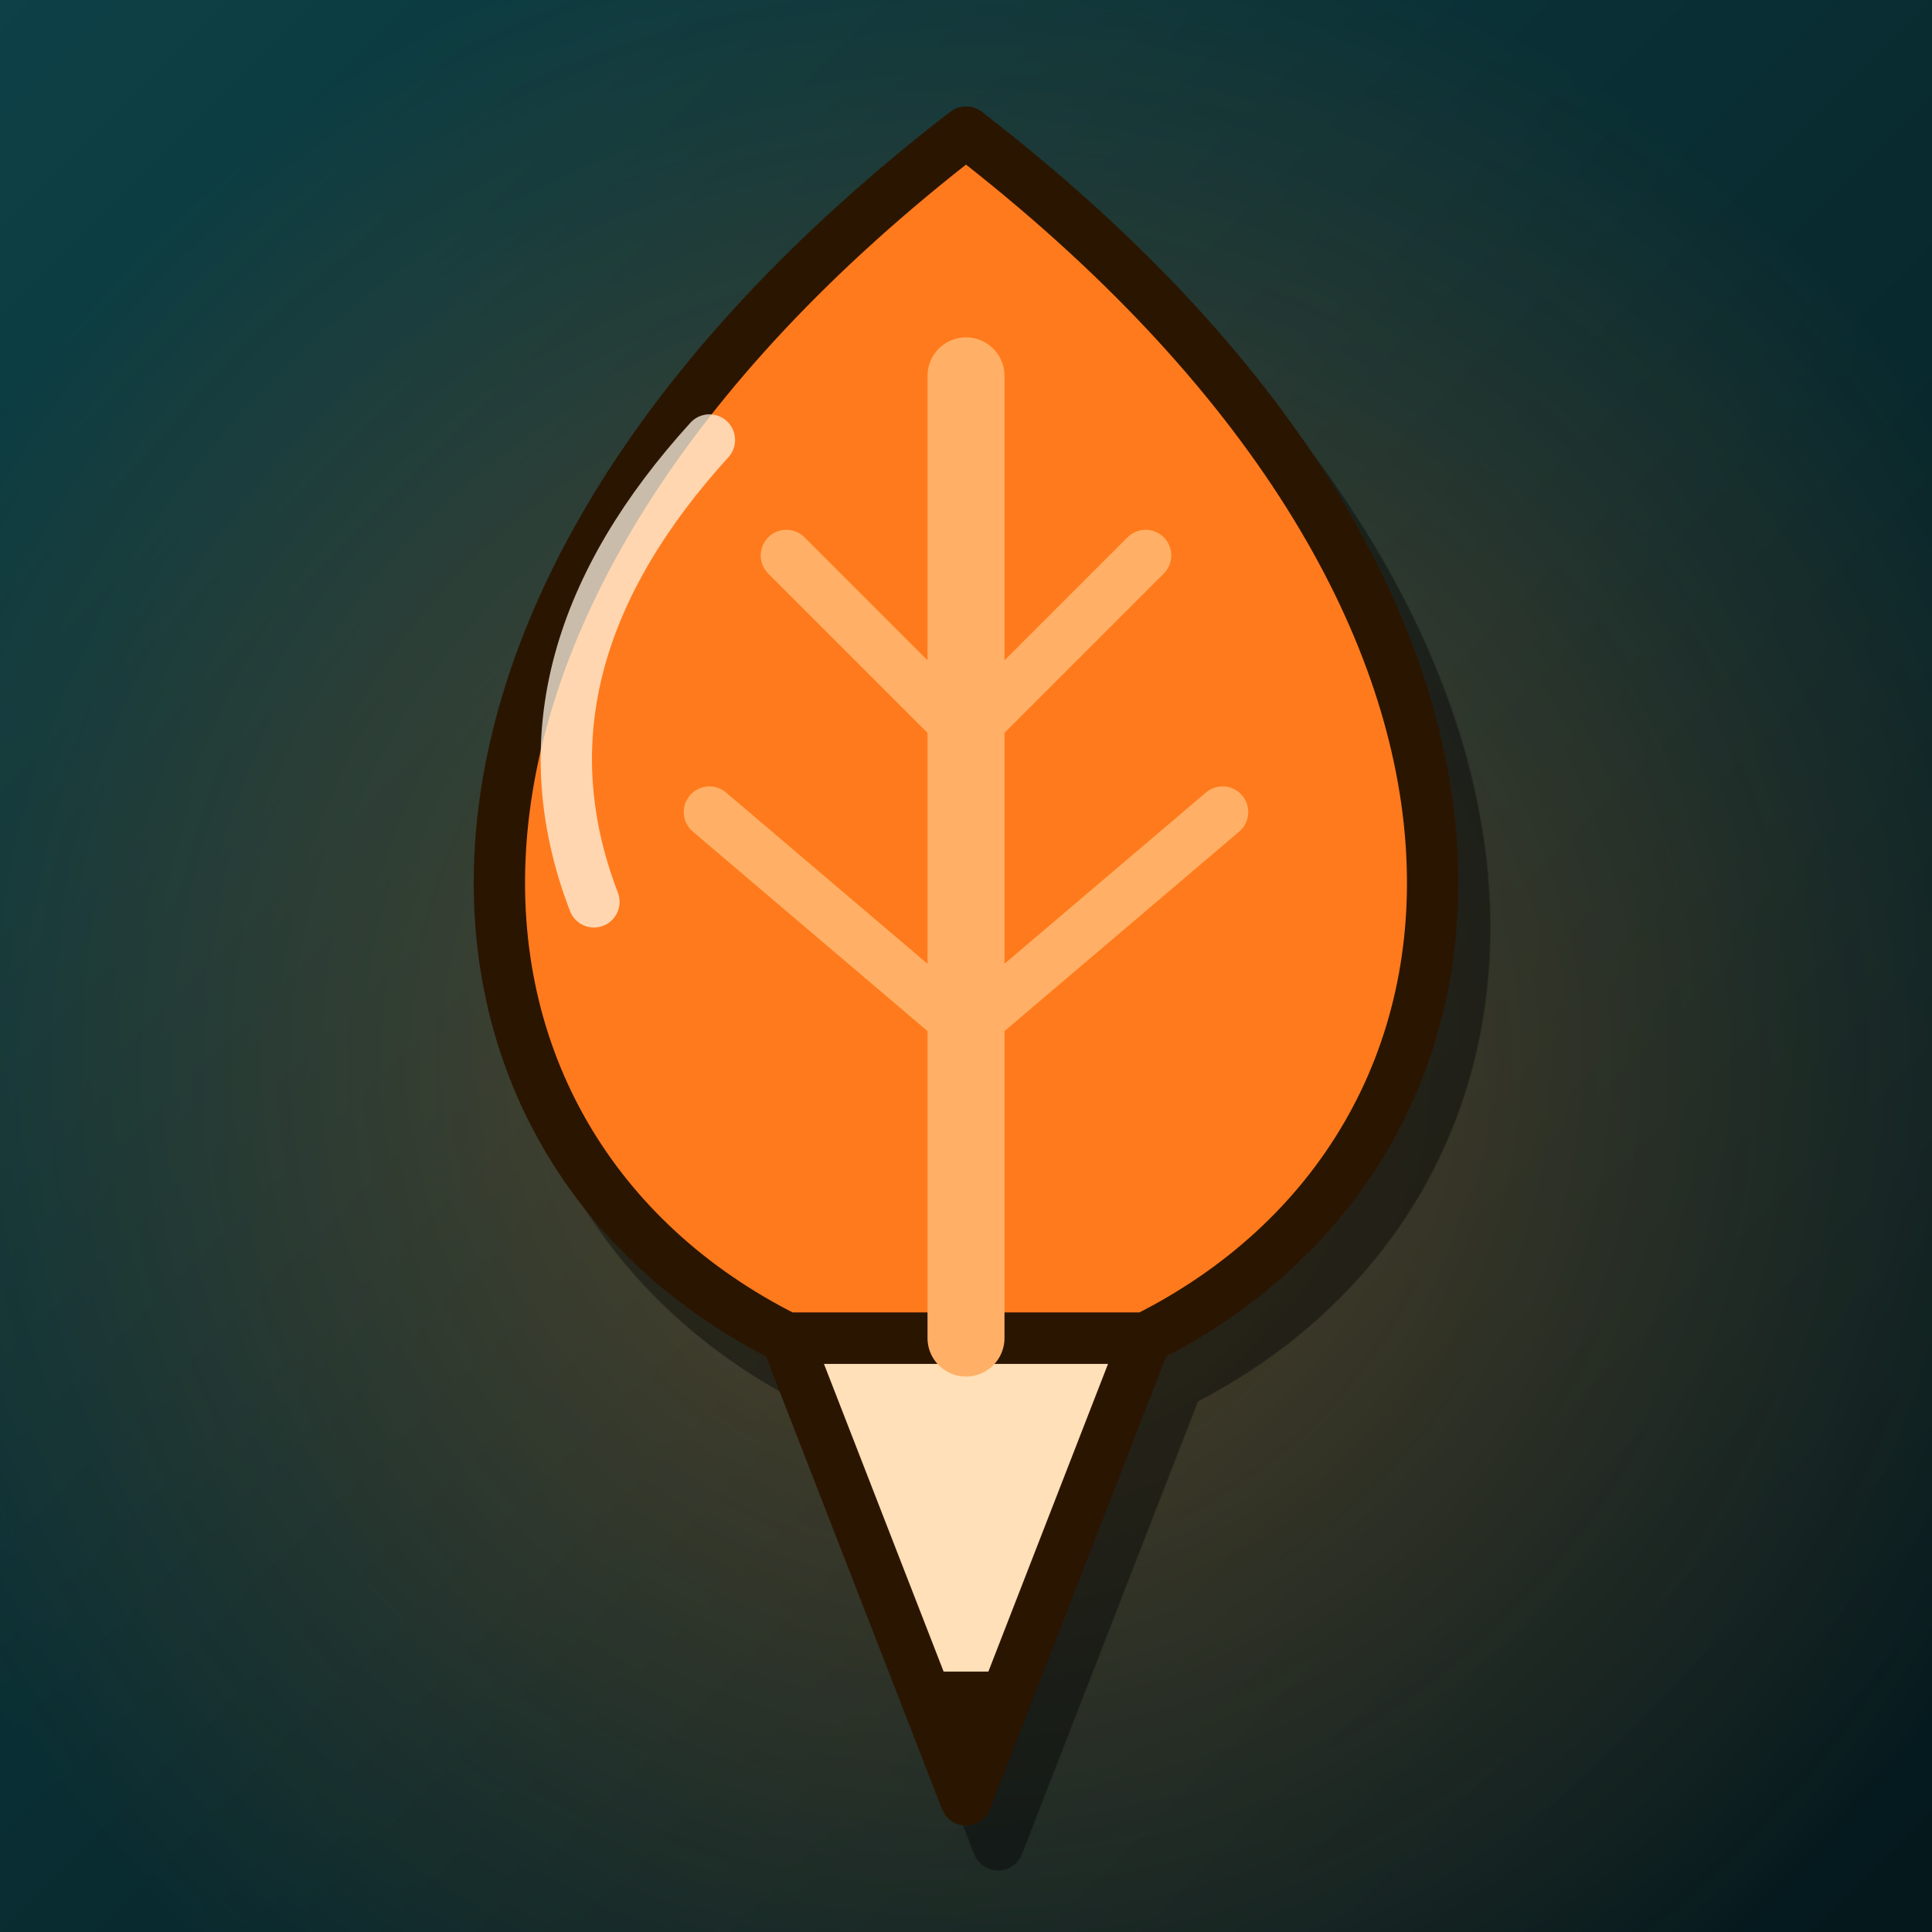
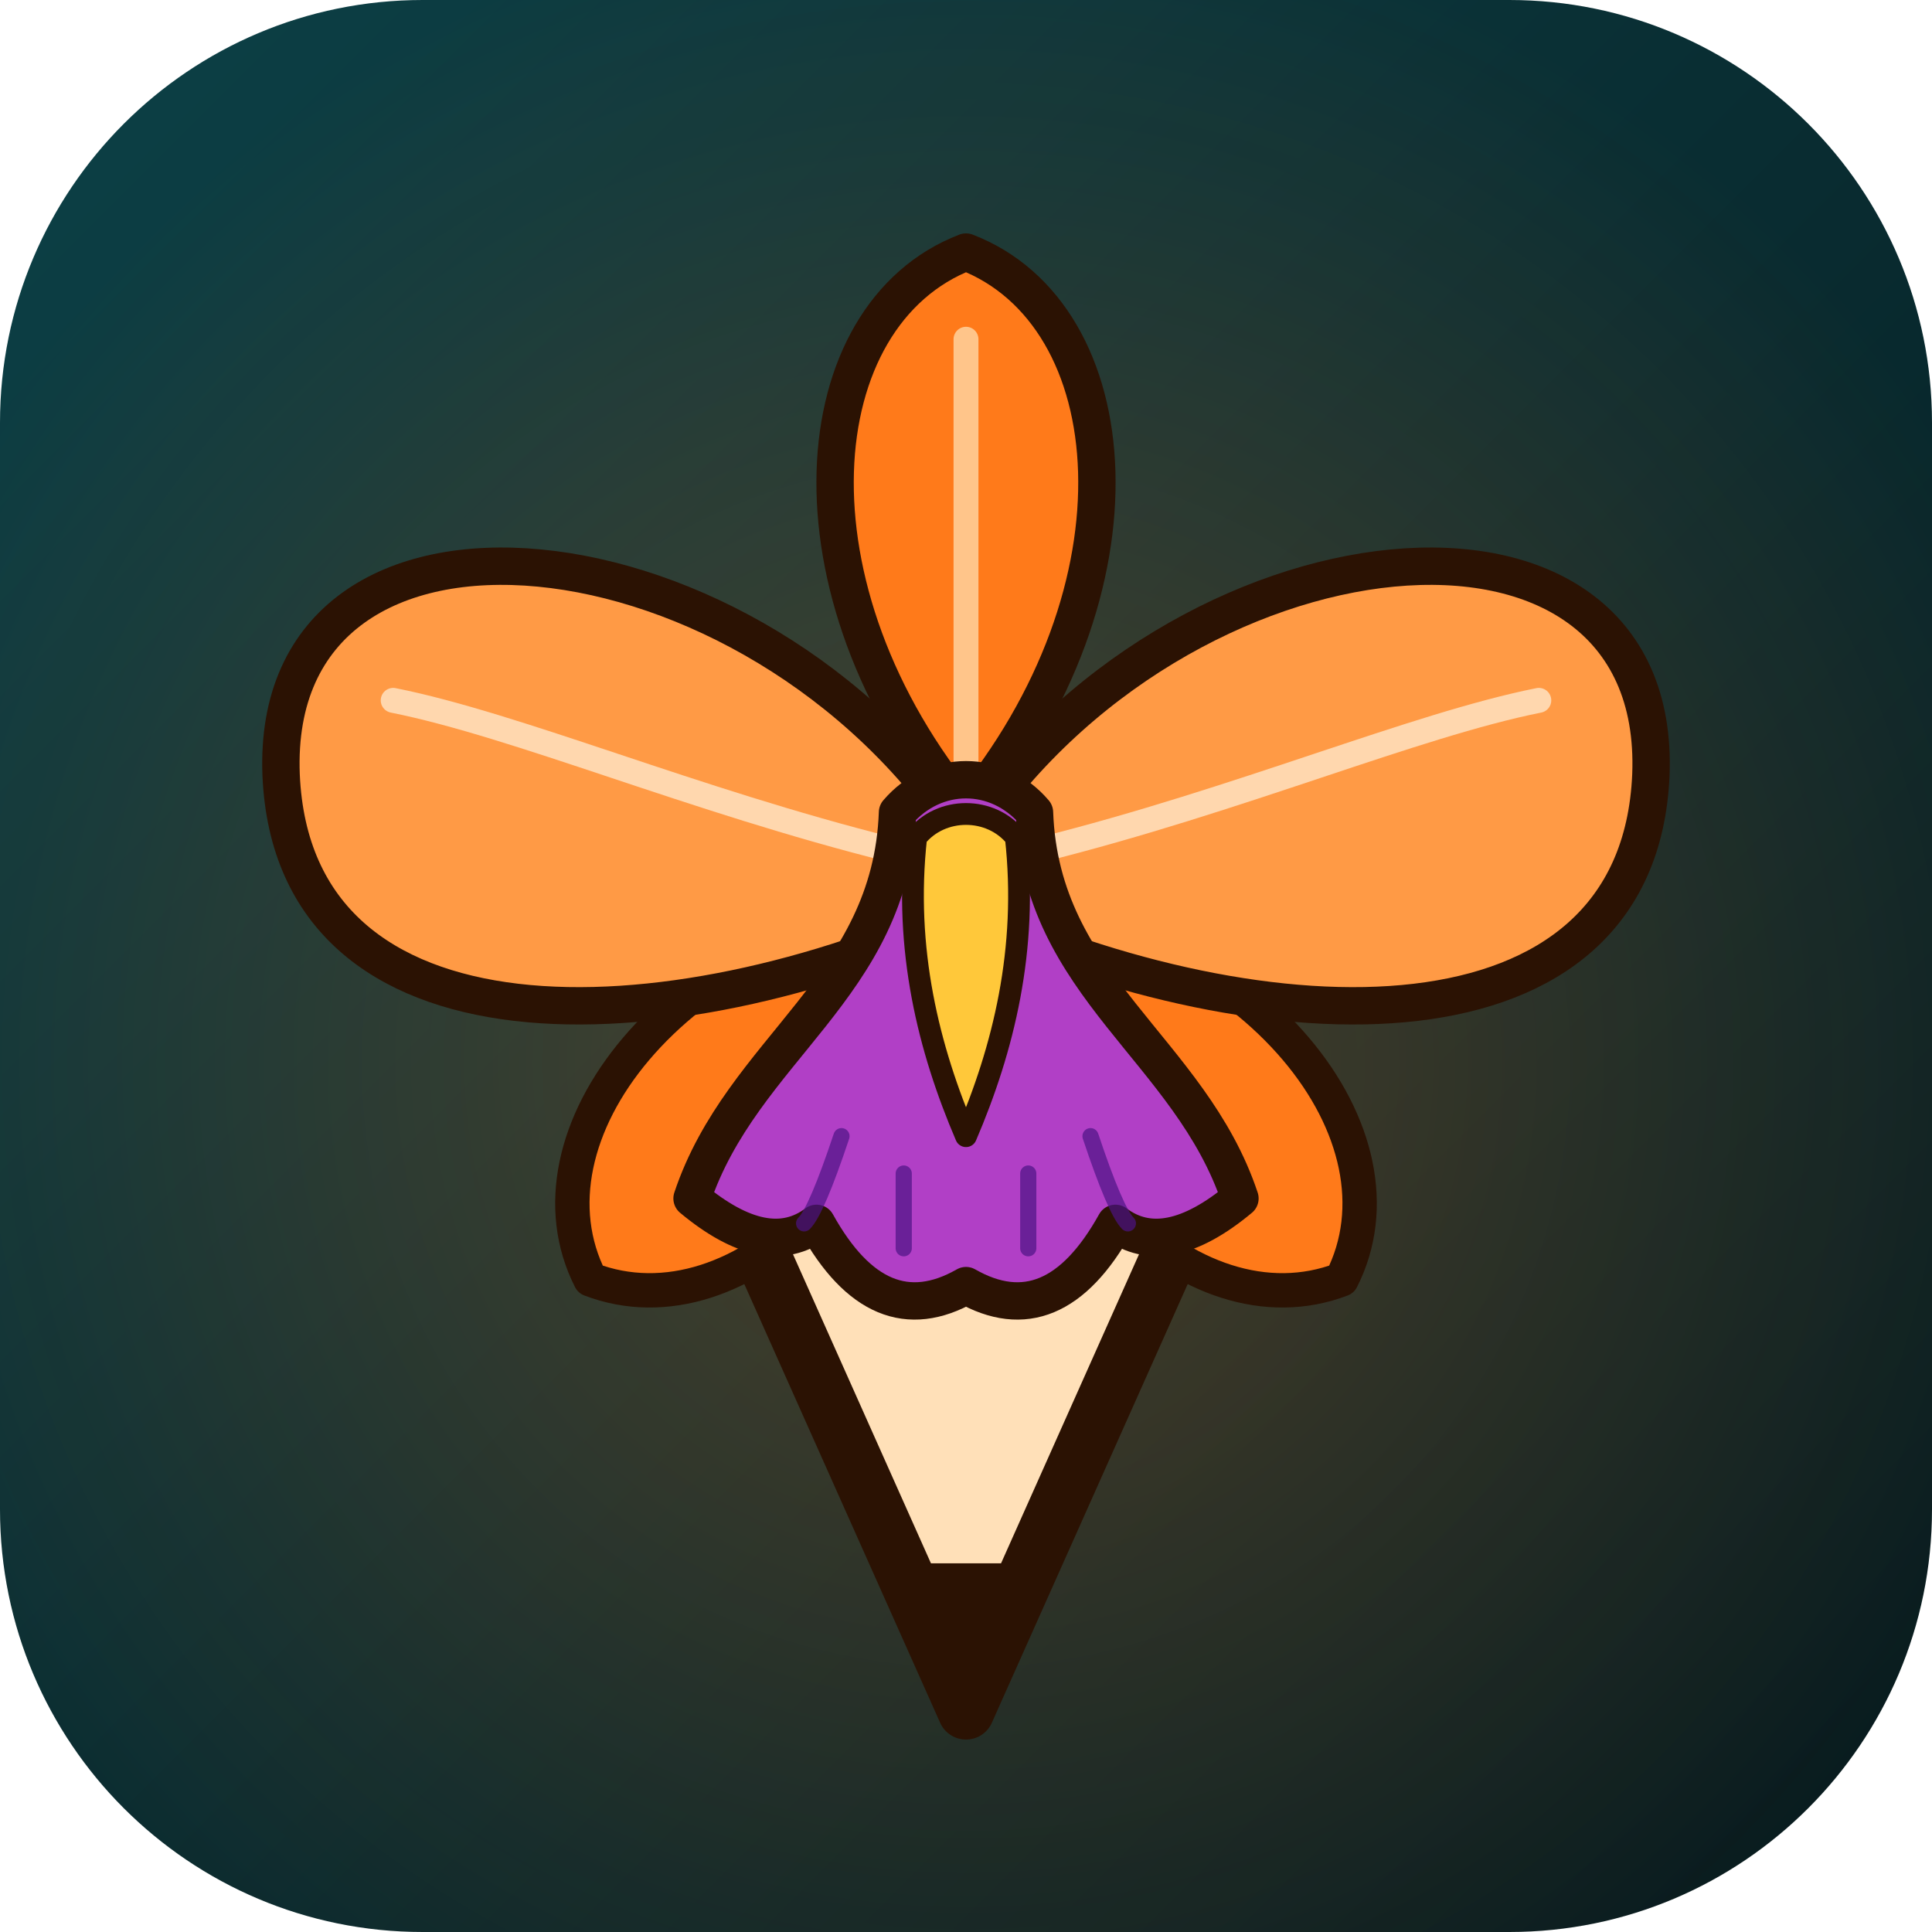
<svg xmlns="http://www.w3.org/2000/svg" width="64" height="64" viewBox="0 0 512 512">
  <defs>
-     <radialGradient id="g" cx=".5" cy=".55" r=".6">
-       <stop offset="0" stop-color="#ff7a1a" stop-opacity=".32" />
-       <stop offset="1" stop-color="#ff7a1a" stop-opacity="0" />
-     </radialGradient>
    <linearGradient id="b" x1="0" y1="0" x2="1" y2="1">
      <stop offset="0" stop-color="#0d4147" />
      <stop offset="1" stop-color="#05181c" />
    </linearGradient>
+     <radialGradient id="g" cx=".5" cy=".55" r=".6">
+       <stop offset="0" stop-color="#ff7a1a" stop-opacity=".28" />
+       <stop offset="1" stop-color="#ff7a1a" stop-opacity="0" />
+     </radialGradient>
  </defs>
-   <rect width="512" height="512" fill="url(#b)" />
-   <rect width="512" height="512" fill="url(#g)" />
-   <g transform="translate(-84 -155.4) scale(1.7)">
-     <g style="filter:drop-shadow(5px 7px 0 rgba(0,0,0,.4))">
-       <path d="M172 300H228L200 372Z" fill="#ffe0b8" stroke="#2b1203" stroke-width="8" stroke-linejoin="round" stroke-linecap="round" />
-       <path d="M189 352L200 372L211 352Z" fill="#2b1203" />
-       <path d="M172 300C112 270 104 186 200 112C296 186 288 270 228 300Z" fill="#ff7a1a" stroke="#2b1203" stroke-width="8" stroke-linejoin="round" stroke-linecap="round" />
-       <path class="lg-vena" pathLength="1" d="M200 300V150" stroke="#ffb066" stroke-width="12" stroke-linecap="round" fill="none" />
-       <path class="lg-vena" pathLength="1" d="M200 252L160 218M200 252L240 218M200 206L172 178M200 206L228 178" stroke="#ffb066" stroke-width="8" stroke-linecap="round" fill="none" />
-       <path class="lg-brillo" d="M142 232C132 206 140 182 160 160" stroke="#fff4e2" stroke-width="8" stroke-linecap="round" fill="none" opacity=".75" />
+   <rect width="512" height="512" rx="112" fill="url(#b)" />
+   <rect width="512" height="512" rx="112" fill="url(#g)" />
+   <g transform="translate(6 -1.5) scale(2.5)">
+     <path d="M75 126H125L100 182Z" fill="#ffe0b8" stroke="#2b1203" stroke-width="6" stroke-linejoin="round" stroke-linecap="round" />
+     <path d="M90 166.32L100 182L110 166.32Z" fill="#2b1203" />
+     <g transform="translate(100 92) rotate(0) scale(0.66)">
+       <path d="M0 -8C-30 -44 -26 -88 0 -98C26 -88 30 -44 0 -8Z" transform="rotate(138) scale(.92)" fill="#ff7a1a" stroke="#2b1203" stroke-width="6" stroke-linejoin="round" stroke-linecap="round" />
+       <path d="M0 -8C-30 -44 -26 -88 0 -98C26 -88 30 -44 0 -8Z" transform="rotate(-138) scale(.92)" fill="#ff7a1a" stroke="#2b1203" stroke-width="6" stroke-linejoin="round" stroke-linecap="round" />
+       <path d="M0 -8C-30 -44 -26 -88 0 -98C26 -88 30 -44 0 -8Z" fill="#ff7a1a" stroke="#2b1203" stroke-width="6" stroke-linejoin="round" stroke-linecap="round" />
+       <path d="M0 -12V-84" stroke="#ffc58a" stroke-width="4" stroke-linecap="round" fill="none" />
+       <path d="M0 -4C-34 -56 -112 -64 -110 -14C-108 32 -48 30 0 8Z" fill="#ff9a45" stroke="#2b1203" stroke-width="6" stroke-linejoin="round" stroke-linecap="round" />
+       <path d="M0 -4C-34 -56 -112 -64 -110 -14C-108 32 -48 30 0 8Z" transform="scale(-1 1)" fill="#ff9a45" stroke="#2b1203" stroke-width="6" stroke-linejoin="round" stroke-linecap="round" />
+       <path d="M-12 -2C-44 -10 -72 -22 -92 -26M12 -2C44 -10 72 -22 92 -26" stroke="#ffd7ae" stroke-width="4" stroke-linecap="round" fill="none" />
+       <path d="M-11 -8C-12 20 -36 30 -44 54Q-32 64 -24 58Q-14 76 0 68Q14 76 24 58Q32 64 44 54C36 30 12 20 11 -8C5 -15 -5 -15 -11 -8Z" fill="#b13fc6" stroke="#2b1203" stroke-width="6" stroke-linejoin="round" stroke-linecap="round" />
+       <path d="M-8 -4C-10 14 -6 30 0 44C6 30 10 14 8 -4C4 -9 -4 -9 -8 -4Z" fill="#ffc83a" stroke="#2b1203" stroke-width="3.5" stroke-linejoin="round" stroke-linecap="round" />
+       <path d="M-20 44Q-24 56 -26 58M20 44Q24 56 26 58M-10 50L-10 62M10 50L10 62" stroke="#4b1384" stroke-width="2.6" stroke-linecap="round" fill="none" opacity=".7" />
    </g>
  </g>
</svg>
